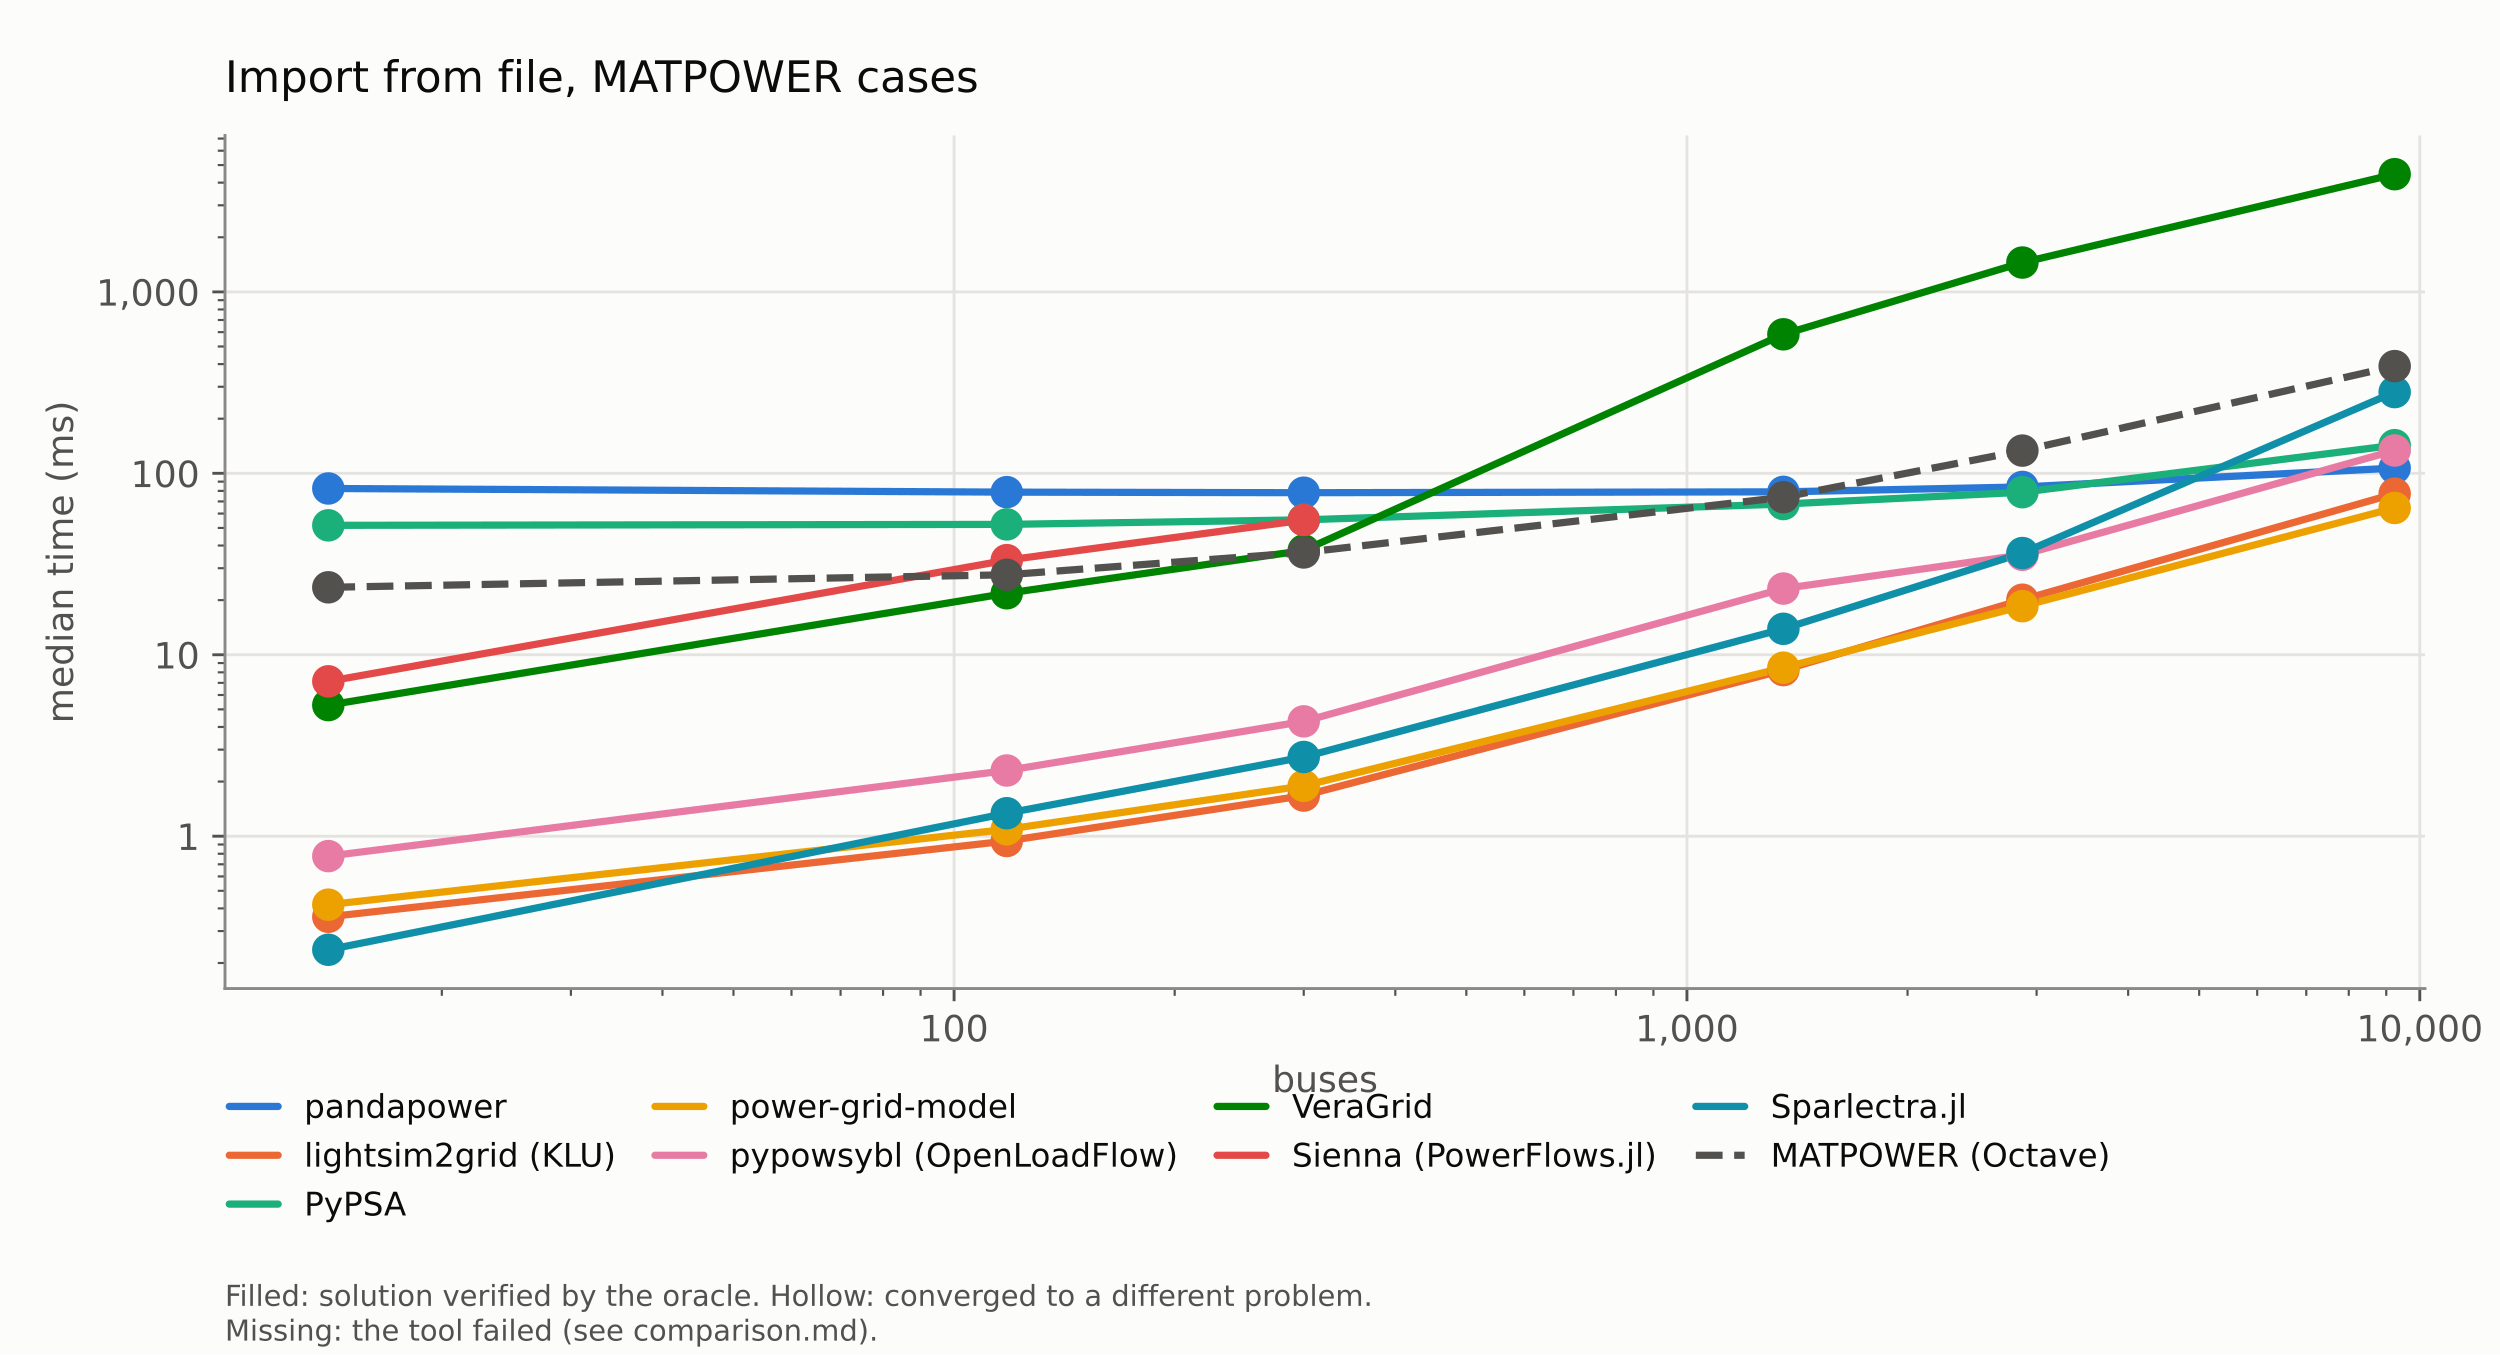
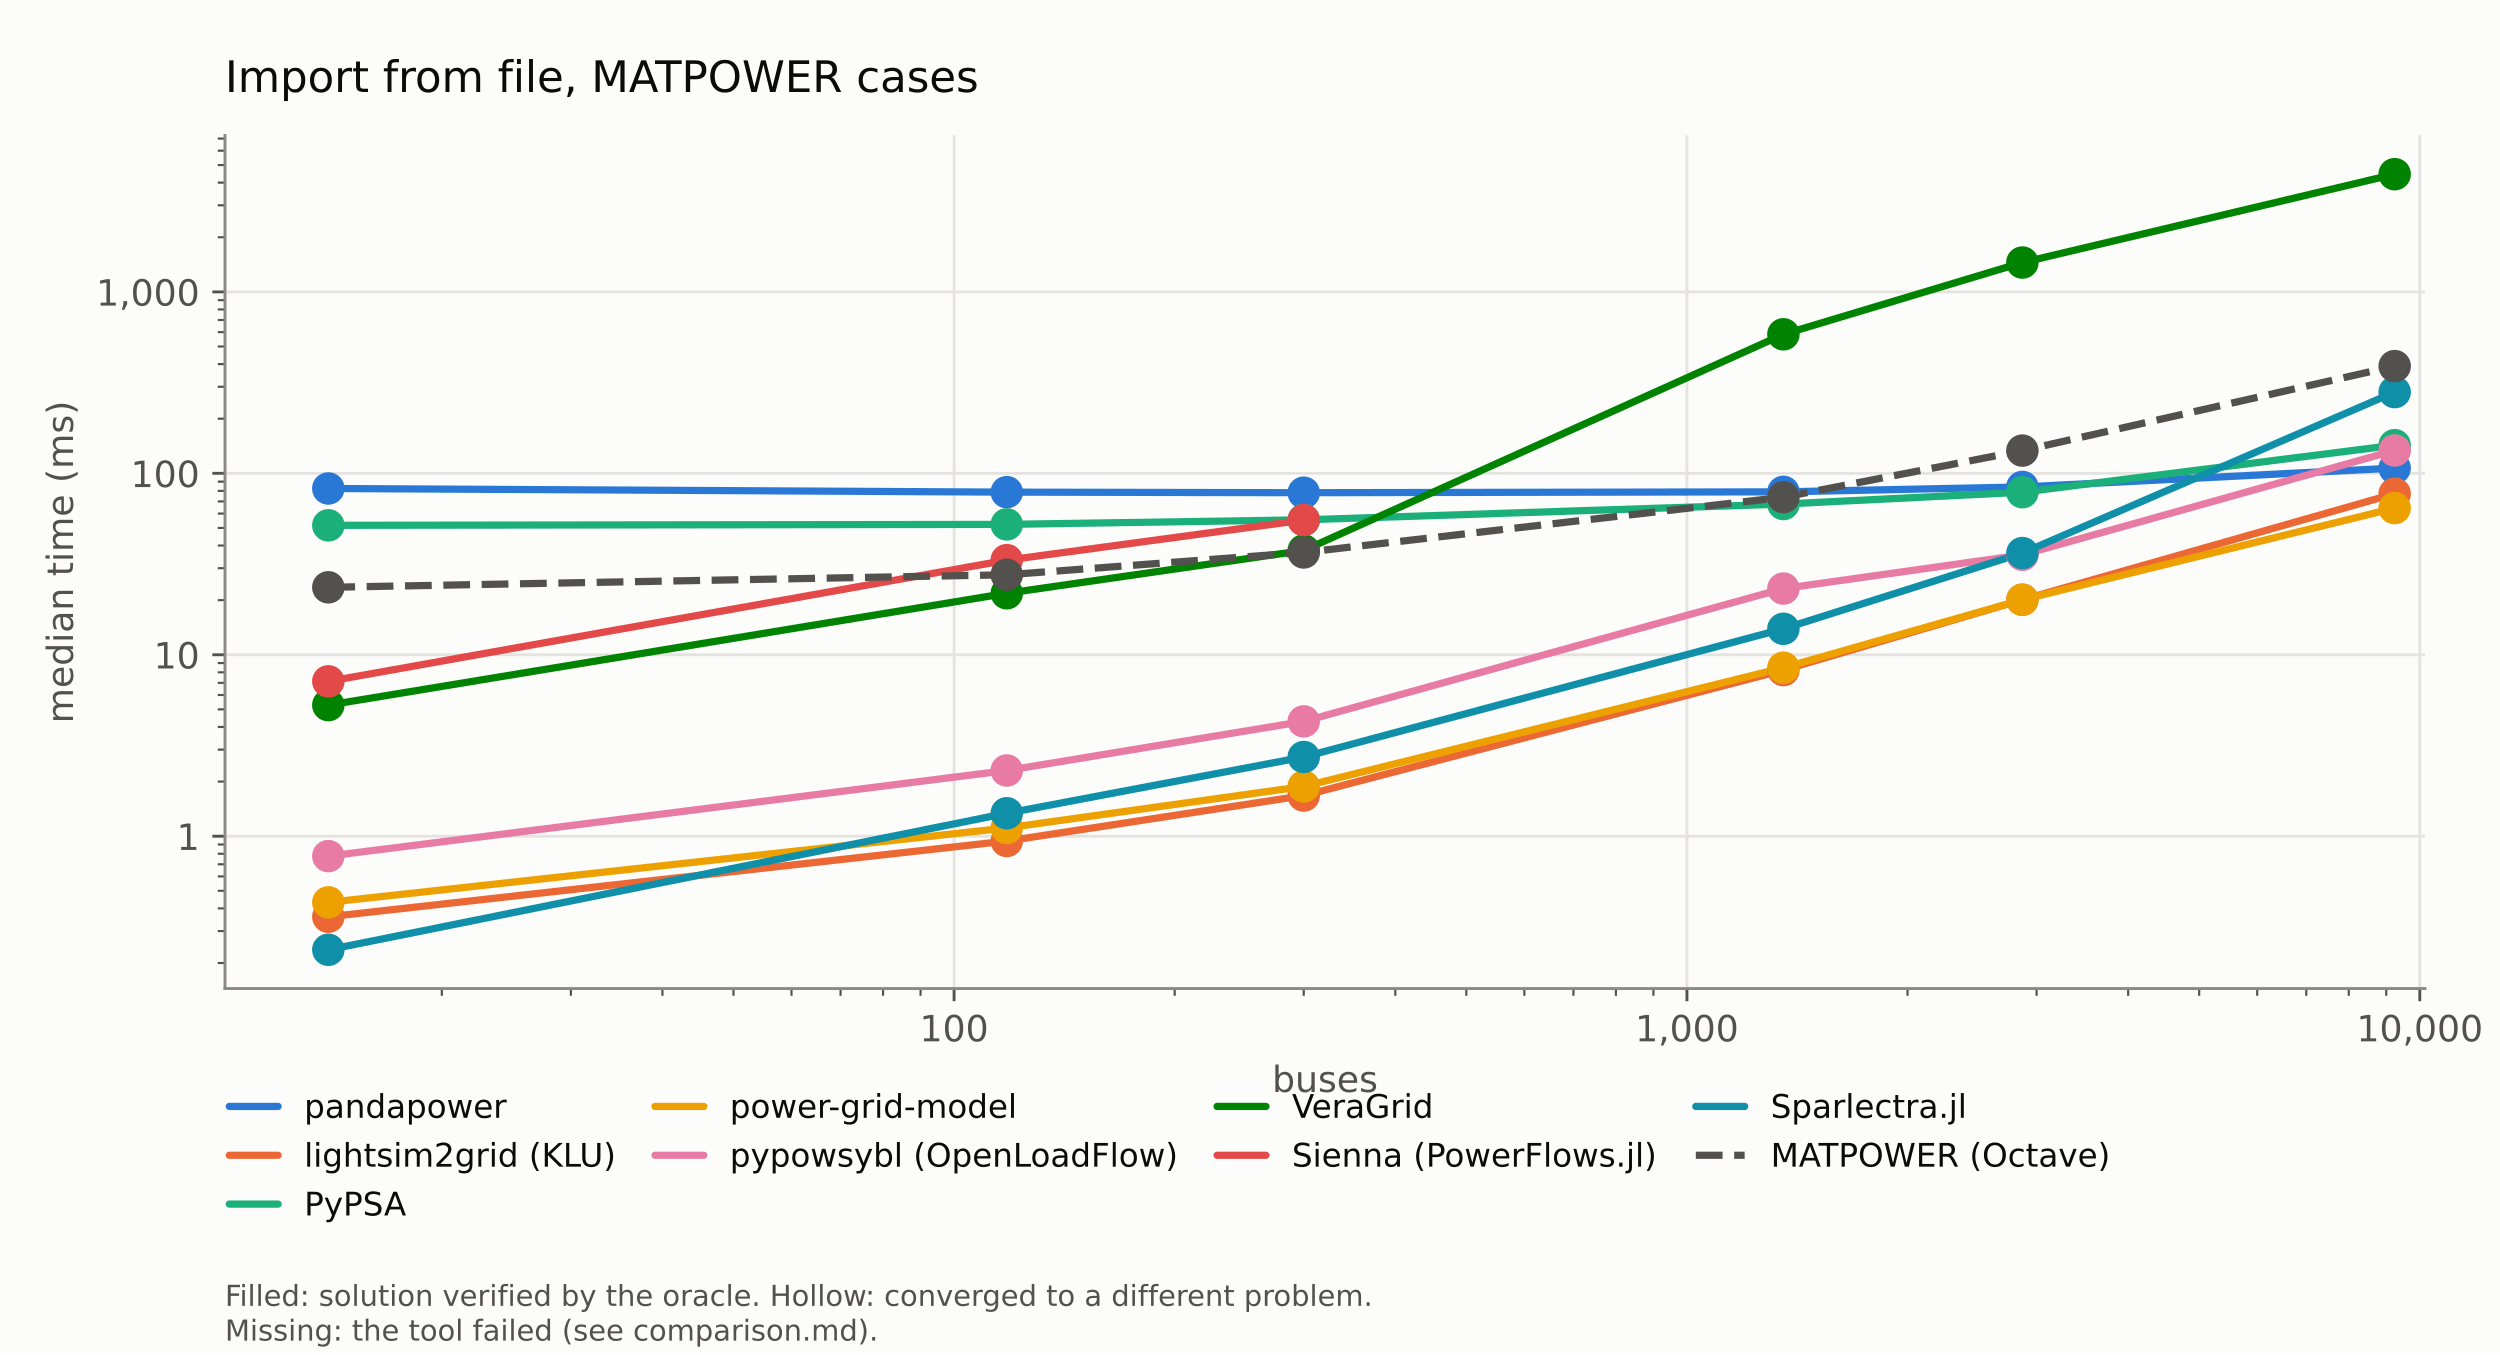
<svg xmlns="http://www.w3.org/2000/svg" xmlns:xlink="http://www.w3.org/1999/xlink" width="691.2pt" height="374.4pt" viewBox="0 0 691.2 374.4" version="1.1">
  <defs>
    <style type="text/css">*{stroke-linejoin: round; stroke-linecap: butt}</style>
  </defs>
  <g id="figure_1">
    <g id="patch_1">
      <path d="M 0 374.4  L 691.2 374.4  L 691.2 0  L 0 0  z " style="fill: #fcfcfb" />
    </g>
    <g id="axes_1">
      <g id="patch_2">
        <path d="M 62.208 273.312  L 670.464 273.312  L 670.464 37.44  L 62.208 37.44  z " style="fill: #fcfcfb" />
      </g>
      <g id="matplotlib.axis_1">
        <g id="xtick_1">
          <g id="line2d_1">
            <path d="M 263.784 273.312  L 263.784 37.44  " clip-path="url(#pc0a371b898)" style="fill: none; stroke: #e4e3df; stroke-width: 0.8; stroke-linecap: square" />
          </g>
          <g id="line2d_2">
            <defs>
              <path id="m20d59cd3c9" d="M 0 0  L 0 3.5  " style="stroke: #52514e; stroke-width: 0.8" />
            </defs>
            <g>
              <use xlink:href="#m20d59cd3c9" x="263.784" y="273.312" style="fill: #52514e; stroke: #52514e; stroke-width: 0.8" />
            </g>
          </g>
          <g id="text_1">
            <text style="font-size: 10px; font-family: 'DejaVu Sans', 'Bitstream Vera Sans', 'Computer Modern Sans Serif', 'Lucida Grande', 'Verdana', 'Geneva', 'Lucid', 'Arial', 'Helvetica', 'Avant Garde', sans-serif; text-anchor: middle; fill: #52514e" x="263.784" y="287.91" transform="rotate(-0 263.7842 287.9097)">100</text>
          </g>
        </g>
        <g id="xtick_2">
          <g id="line2d_3">
            <path d="M 466.404 273.312  L 466.404 37.44  " clip-path="url(#pc0a371b898)" style="fill: none; stroke: #e4e3df; stroke-width: 0.8; stroke-linecap: square" />
          </g>
          <g id="line2d_4">
            <g>
              <use xlink:href="#m20d59cd3c9" x="466.404" y="273.312" style="fill: #52514e; stroke: #52514e; stroke-width: 0.8" />
            </g>
          </g>
          <g id="text_2">
            <text style="font-size: 10px; font-family: 'DejaVu Sans', 'Bitstream Vera Sans', 'Computer Modern Sans Serif', 'Lucida Grande', 'Verdana', 'Geneva', 'Lucid', 'Arial', 'Helvetica', 'Avant Garde', sans-serif; text-anchor: middle; fill: #52514e" x="466.404" y="287.91" transform="rotate(-0 466.4036 287.9097)">1,000</text>
          </g>
        </g>
        <g id="xtick_3">
          <g id="line2d_5">
            <path d="M 669.023 273.312  L 669.023 37.44  " clip-path="url(#pc0a371b898)" style="fill: none; stroke: #e4e3df; stroke-width: 0.8; stroke-linecap: square" />
          </g>
          <g id="line2d_6">
            <g>
              <use xlink:href="#m20d59cd3c9" x="669.023" y="273.312" style="fill: #52514e; stroke: #52514e; stroke-width: 0.8" />
            </g>
          </g>
          <g id="text_3">
            <text style="font-size: 10px; font-family: 'DejaVu Sans', 'Bitstream Vera Sans', 'Computer Modern Sans Serif', 'Lucida Grande', 'Verdana', 'Geneva', 'Lucid', 'Arial', 'Helvetica', 'Avant Garde', sans-serif; text-anchor: middle; fill: #52514e" x="669.023" y="287.91" transform="rotate(-0 669.023 287.9097)">10,000</text>
          </g>
        </g>
        <g id="xtick_4">
          <g id="line2d_7">
            <defs>
              <path id="m6f22a44a9e" d="M 0 0  L 0 2  " style="stroke: #52514e; stroke-width: 0.6" />
            </defs>
            <g>
              <use xlink:href="#m6f22a44a9e" x="122.159" y="273.312" style="fill: #52514e; stroke: #52514e; stroke-width: 0.6" />
            </g>
          </g>
        </g>
        <g id="xtick_5">
          <g id="line2d_8">
            <g>
              <use xlink:href="#m6f22a44a9e" x="157.839" y="273.312" style="fill: #52514e; stroke: #52514e; stroke-width: 0.6" />
            </g>
          </g>
        </g>
        <g id="xtick_6">
          <g id="line2d_9">
            <g>
              <use xlink:href="#m6f22a44a9e" x="183.154" y="273.312" style="fill: #52514e; stroke: #52514e; stroke-width: 0.6" />
            </g>
          </g>
        </g>
        <g id="xtick_7">
          <g id="line2d_10">
            <g>
              <use xlink:href="#m6f22a44a9e" x="202.79" y="273.312" style="fill: #52514e; stroke: #52514e; stroke-width: 0.6" />
            </g>
          </g>
        </g>
        <g id="xtick_8">
          <g id="line2d_11">
            <g>
              <use xlink:href="#m6f22a44a9e" x="218.833" y="273.312" style="fill: #52514e; stroke: #52514e; stroke-width: 0.6" />
            </g>
          </g>
        </g>
        <g id="xtick_9">
          <g id="line2d_12">
            <g>
              <use xlink:href="#m6f22a44a9e" x="232.398" y="273.312" style="fill: #52514e; stroke: #52514e; stroke-width: 0.6" />
            </g>
          </g>
        </g>
        <g id="xtick_10">
          <g id="line2d_13">
            <g>
              <use xlink:href="#m6f22a44a9e" x="244.148" y="273.312" style="fill: #52514e; stroke: #52514e; stroke-width: 0.6" />
            </g>
          </g>
        </g>
        <g id="xtick_11">
          <g id="line2d_14">
            <g>
              <use xlink:href="#m6f22a44a9e" x="254.513" y="273.312" style="fill: #52514e; stroke: #52514e; stroke-width: 0.6" />
            </g>
          </g>
        </g>
        <g id="xtick_12">
          <g id="line2d_15">
            <g>
              <use xlink:href="#m6f22a44a9e" x="324.779" y="273.312" style="fill: #52514e; stroke: #52514e; stroke-width: 0.6" />
            </g>
          </g>
        </g>
        <g id="xtick_13">
          <g id="line2d_16">
            <g>
              <use xlink:href="#m6f22a44a9e" x="360.458" y="273.312" style="fill: #52514e; stroke: #52514e; stroke-width: 0.6" />
            </g>
          </g>
        </g>
        <g id="xtick_14">
          <g id="line2d_17">
            <g>
              <use xlink:href="#m6f22a44a9e" x="385.773" y="273.312" style="fill: #52514e; stroke: #52514e; stroke-width: 0.6" />
            </g>
          </g>
        </g>
        <g id="xtick_15">
          <g id="line2d_18">
            <g>
              <use xlink:href="#m6f22a44a9e" x="405.409" y="273.312" style="fill: #52514e; stroke: #52514e; stroke-width: 0.6" />
            </g>
          </g>
        </g>
        <g id="xtick_16">
          <g id="line2d_19">
            <g>
              <use xlink:href="#m6f22a44a9e" x="421.453" y="273.312" style="fill: #52514e; stroke: #52514e; stroke-width: 0.6" />
            </g>
          </g>
        </g>
        <g id="xtick_17">
          <g id="line2d_20">
            <g>
              <use xlink:href="#m6f22a44a9e" x="435.017" y="273.312" style="fill: #52514e; stroke: #52514e; stroke-width: 0.6" />
            </g>
          </g>
        </g>
        <g id="xtick_18">
          <g id="line2d_21">
            <g>
              <use xlink:href="#m6f22a44a9e" x="446.768" y="273.312" style="fill: #52514e; stroke: #52514e; stroke-width: 0.6" />
            </g>
          </g>
        </g>
        <g id="xtick_19">
          <g id="line2d_22">
            <g>
              <use xlink:href="#m6f22a44a9e" x="457.132" y="273.312" style="fill: #52514e; stroke: #52514e; stroke-width: 0.6" />
            </g>
          </g>
        </g>
        <g id="xtick_20">
          <g id="line2d_23">
            <g>
              <use xlink:href="#m6f22a44a9e" x="527.398" y="273.312" style="fill: #52514e; stroke: #52514e; stroke-width: 0.6" />
            </g>
          </g>
        </g>
        <g id="xtick_21">
          <g id="line2d_24">
            <g>
              <use xlink:href="#m6f22a44a9e" x="563.078" y="273.312" style="fill: #52514e; stroke: #52514e; stroke-width: 0.6" />
            </g>
          </g>
        </g>
        <g id="xtick_22">
          <g id="line2d_25">
            <g>
              <use xlink:href="#m6f22a44a9e" x="588.393" y="273.312" style="fill: #52514e; stroke: #52514e; stroke-width: 0.6" />
            </g>
          </g>
        </g>
        <g id="xtick_23">
          <g id="line2d_26">
            <g>
              <use xlink:href="#m6f22a44a9e" x="608.029" y="273.312" style="fill: #52514e; stroke: #52514e; stroke-width: 0.6" />
            </g>
          </g>
        </g>
        <g id="xtick_24">
          <g id="line2d_27">
            <g>
              <use xlink:href="#m6f22a44a9e" x="624.072" y="273.312" style="fill: #52514e; stroke: #52514e; stroke-width: 0.6" />
            </g>
          </g>
        </g>
        <g id="xtick_25">
          <g id="line2d_28">
            <g>
              <use xlink:href="#m6f22a44a9e" x="637.637" y="273.312" style="fill: #52514e; stroke: #52514e; stroke-width: 0.6" />
            </g>
          </g>
        </g>
        <g id="xtick_26">
          <g id="line2d_29">
            <g>
              <use xlink:href="#m6f22a44a9e" x="649.387" y="273.312" style="fill: #52514e; stroke: #52514e; stroke-width: 0.6" />
            </g>
          </g>
        </g>
        <g id="xtick_27">
          <g id="line2d_30">
            <g>
              <use xlink:href="#m6f22a44a9e" x="659.752" y="273.312" style="fill: #52514e; stroke: #52514e; stroke-width: 0.6" />
            </g>
          </g>
        </g>
        <g id="text_4">
          <text style="font-size: 10px; font-family: 'DejaVu Sans', 'Bitstream Vera Sans', 'Computer Modern Sans Serif', 'Lucida Grande', 'Verdana', 'Geneva', 'Lucid', 'Arial', 'Helvetica', 'Avant Garde', sans-serif; text-anchor: middle; fill: #52514e" x="366.336" y="301.91" transform="rotate(-0 366.336 301.9104)">buses</text>
        </g>
      </g>
      <g id="matplotlib.axis_2">
        <g id="ytick_1">
          <g id="line2d_31">
            <path d="M 62.208 231.191  L 670.464 231.191  " clip-path="url(#pc0a371b898)" style="fill: none; stroke: #e4e3df; stroke-width: 0.8; stroke-linecap: square" />
          </g>
          <g id="line2d_32">
            <defs>
              <path id="mfc723c383e" d="M 0 0  L -3.5 0  " style="stroke: #52514e; stroke-width: 0.8" />
            </defs>
            <g>
              <use xlink:href="#mfc723c383e" x="62.208" y="231.191" style="fill: #52514e; stroke: #52514e; stroke-width: 0.8" />
            </g>
          </g>
          <g id="text_5">
            <text style="font-size: 10px; font-family: 'DejaVu Sans', 'Bitstream Vera Sans', 'Computer Modern Sans Serif', 'Lucida Grande', 'Verdana', 'Geneva', 'Lucid', 'Arial', 'Helvetica', 'Avant Garde', sans-serif; text-anchor: end; fill: #52514e" x="55.208" y="234.989" transform="rotate(-0 55.208 234.9894)">1</text>
          </g>
        </g>
        <g id="ytick_2">
          <g id="line2d_33">
            <path d="M 62.208 181.027  L 670.464 181.027  " clip-path="url(#pc0a371b898)" style="fill: none; stroke: #e4e3df; stroke-width: 0.8; stroke-linecap: square" />
          </g>
          <g id="line2d_34">
            <g>
              <use xlink:href="#mfc723c383e" x="62.208" y="181.027" style="fill: #52514e; stroke: #52514e; stroke-width: 0.8" />
            </g>
          </g>
          <g id="text_6">
            <text style="font-size: 10px; font-family: 'DejaVu Sans', 'Bitstream Vera Sans', 'Computer Modern Sans Serif', 'Lucida Grande', 'Verdana', 'Geneva', 'Lucid', 'Arial', 'Helvetica', 'Avant Garde', sans-serif; text-anchor: end; fill: #52514e" x="55.208" y="184.826" transform="rotate(-0 55.208 184.8257)">10</text>
          </g>
        </g>
        <g id="ytick_3">
          <g id="line2d_35">
            <path d="M 62.208 130.863  L 670.464 130.863  " clip-path="url(#pc0a371b898)" style="fill: none; stroke: #e4e3df; stroke-width: 0.8; stroke-linecap: square" />
          </g>
          <g id="line2d_36">
            <g>
              <use xlink:href="#mfc723c383e" x="62.208" y="130.863" style="fill: #52514e; stroke: #52514e; stroke-width: 0.8" />
            </g>
          </g>
          <g id="text_7">
            <text style="font-size: 10px; font-family: 'DejaVu Sans', 'Bitstream Vera Sans', 'Computer Modern Sans Serif', 'Lucida Grande', 'Verdana', 'Geneva', 'Lucid', 'Arial', 'Helvetica', 'Avant Garde', sans-serif; text-anchor: end; fill: #52514e" x="55.208" y="134.662" transform="rotate(-0 55.208 134.6619)">100</text>
          </g>
        </g>
        <g id="ytick_4">
          <g id="line2d_37">
            <path d="M 62.208 80.699  L 670.464 80.699  " clip-path="url(#pc0a371b898)" style="fill: none; stroke: #e4e3df; stroke-width: 0.8; stroke-linecap: square" />
          </g>
          <g id="line2d_38">
            <g>
              <use xlink:href="#mfc723c383e" x="62.208" y="80.699" style="fill: #52514e; stroke: #52514e; stroke-width: 0.8" />
            </g>
          </g>
          <g id="text_8">
            <text style="font-size: 10px; font-family: 'DejaVu Sans', 'Bitstream Vera Sans', 'Computer Modern Sans Serif', 'Lucida Grande', 'Verdana', 'Geneva', 'Lucid', 'Arial', 'Helvetica', 'Avant Garde', sans-serif; text-anchor: end; fill: #52514e" x="55.208" y="84.498" transform="rotate(-0 55.208 84.4981)">1,000</text>
          </g>
        </g>
        <g id="ytick_5">
          <g id="line2d_39">
            <defs>
              <path id="m65e5005413" d="M 0 0  L -2 0  " style="stroke: #52514e; stroke-width: 0.6" />
            </defs>
            <g>
              <use xlink:href="#m65e5005413" x="62.208" y="266.254" style="fill: #52514e; stroke: #52514e; stroke-width: 0.6" />
            </g>
          </g>
        </g>
        <g id="ytick_6">
          <g id="line2d_40">
            <g>
              <use xlink:href="#m65e5005413" x="62.208" y="257.42" style="fill: #52514e; stroke: #52514e; stroke-width: 0.6" />
            </g>
          </g>
        </g>
        <g id="ytick_7">
          <g id="line2d_41">
            <g>
              <use xlink:href="#m65e5005413" x="62.208" y="251.153" style="fill: #52514e; stroke: #52514e; stroke-width: 0.6" />
            </g>
          </g>
        </g>
        <g id="ytick_8">
          <g id="line2d_42">
            <g>
              <use xlink:href="#m65e5005413" x="62.208" y="246.291" style="fill: #52514e; stroke: #52514e; stroke-width: 0.6" />
            </g>
          </g>
        </g>
        <g id="ytick_9">
          <g id="line2d_43">
            <g>
              <use xlink:href="#m65e5005413" x="62.208" y="242.319" style="fill: #52514e; stroke: #52514e; stroke-width: 0.6" />
            </g>
          </g>
        </g>
        <g id="ytick_10">
          <g id="line2d_44">
            <g>
              <use xlink:href="#m65e5005413" x="62.208" y="238.961" style="fill: #52514e; stroke: #52514e; stroke-width: 0.6" />
            </g>
          </g>
        </g>
        <g id="ytick_11">
          <g id="line2d_45">
            <g>
              <use xlink:href="#m65e5005413" x="62.208" y="236.052" style="fill: #52514e; stroke: #52514e; stroke-width: 0.6" />
            </g>
          </g>
        </g>
        <g id="ytick_12">
          <g id="line2d_46">
            <g>
              <use xlink:href="#m65e5005413" x="62.208" y="233.486" style="fill: #52514e; stroke: #52514e; stroke-width: 0.6" />
            </g>
          </g>
        </g>
        <g id="ytick_13">
          <g id="line2d_47">
            <g>
              <use xlink:href="#m65e5005413" x="62.208" y="216.09" style="fill: #52514e; stroke: #52514e; stroke-width: 0.6" />
            </g>
          </g>
        </g>
        <g id="ytick_14">
          <g id="line2d_48">
            <g>
              <use xlink:href="#m65e5005413" x="62.208" y="207.256" style="fill: #52514e; stroke: #52514e; stroke-width: 0.6" />
            </g>
          </g>
        </g>
        <g id="ytick_15">
          <g id="line2d_49">
            <g>
              <use xlink:href="#m65e5005413" x="62.208" y="200.989" style="fill: #52514e; stroke: #52514e; stroke-width: 0.6" />
            </g>
          </g>
        </g>
        <g id="ytick_16">
          <g id="line2d_50">
            <g>
              <use xlink:href="#m65e5005413" x="62.208" y="196.128" style="fill: #52514e; stroke: #52514e; stroke-width: 0.6" />
            </g>
          </g>
        </g>
        <g id="ytick_17">
          <g id="line2d_51">
            <g>
              <use xlink:href="#m65e5005413" x="62.208" y="192.156" style="fill: #52514e; stroke: #52514e; stroke-width: 0.6" />
            </g>
          </g>
        </g>
        <g id="ytick_18">
          <g id="line2d_52">
            <g>
              <use xlink:href="#m65e5005413" x="62.208" y="188.797" style="fill: #52514e; stroke: #52514e; stroke-width: 0.6" />
            </g>
          </g>
        </g>
        <g id="ytick_19">
          <g id="line2d_53">
            <g>
              <use xlink:href="#m65e5005413" x="62.208" y="185.888" style="fill: #52514e; stroke: #52514e; stroke-width: 0.6" />
            </g>
          </g>
        </g>
        <g id="ytick_20">
          <g id="line2d_54">
            <g>
              <use xlink:href="#m65e5005413" x="62.208" y="183.322" style="fill: #52514e; stroke: #52514e; stroke-width: 0.6" />
            </g>
          </g>
        </g>
        <g id="ytick_21">
          <g id="line2d_55">
            <g>
              <use xlink:href="#m65e5005413" x="62.208" y="165.926" style="fill: #52514e; stroke: #52514e; stroke-width: 0.6" />
            </g>
          </g>
        </g>
        <g id="ytick_22">
          <g id="line2d_56">
            <g>
              <use xlink:href="#m65e5005413" x="62.208" y="157.093" style="fill: #52514e; stroke: #52514e; stroke-width: 0.6" />
            </g>
          </g>
        </g>
        <g id="ytick_23">
          <g id="line2d_57">
            <g>
              <use xlink:href="#m65e5005413" x="62.208" y="150.825" style="fill: #52514e; stroke: #52514e; stroke-width: 0.6" />
            </g>
          </g>
        </g>
        <g id="ytick_24">
          <g id="line2d_58">
            <g>
              <use xlink:href="#m65e5005413" x="62.208" y="145.964" style="fill: #52514e; stroke: #52514e; stroke-width: 0.6" />
            </g>
          </g>
        </g>
        <g id="ytick_25">
          <g id="line2d_59">
            <g>
              <use xlink:href="#m65e5005413" x="62.208" y="141.992" style="fill: #52514e; stroke: #52514e; stroke-width: 0.6" />
            </g>
          </g>
        </g>
        <g id="ytick_26">
          <g id="line2d_60">
            <g>
              <use xlink:href="#m65e5005413" x="62.208" y="138.634" style="fill: #52514e; stroke: #52514e; stroke-width: 0.6" />
            </g>
          </g>
        </g>
        <g id="ytick_27">
          <g id="line2d_61">
            <g>
              <use xlink:href="#m65e5005413" x="62.208" y="135.724" style="fill: #52514e; stroke: #52514e; stroke-width: 0.6" />
            </g>
          </g>
        </g>
        <g id="ytick_28">
          <g id="line2d_62">
            <g>
              <use xlink:href="#m65e5005413" x="62.208" y="133.158" style="fill: #52514e; stroke: #52514e; stroke-width: 0.6" />
            </g>
          </g>
        </g>
        <g id="ytick_29">
          <g id="line2d_63">
            <g>
              <use xlink:href="#m65e5005413" x="62.208" y="115.762" style="fill: #52514e; stroke: #52514e; stroke-width: 0.6" />
            </g>
          </g>
        </g>
        <g id="ytick_30">
          <g id="line2d_64">
            <g>
              <use xlink:href="#m65e5005413" x="62.208" y="106.929" style="fill: #52514e; stroke: #52514e; stroke-width: 0.6" />
            </g>
          </g>
        </g>
        <g id="ytick_31">
          <g id="line2d_65">
            <g>
              <use xlink:href="#m65e5005413" x="62.208" y="100.661" style="fill: #52514e; stroke: #52514e; stroke-width: 0.6" />
            </g>
          </g>
        </g>
        <g id="ytick_32">
          <g id="line2d_66">
            <g>
              <use xlink:href="#m65e5005413" x="62.208" y="95.8" style="fill: #52514e; stroke: #52514e; stroke-width: 0.6" />
            </g>
          </g>
        </g>
        <g id="ytick_33">
          <g id="line2d_67">
            <g>
              <use xlink:href="#m65e5005413" x="62.208" y="91.828" style="fill: #52514e; stroke: #52514e; stroke-width: 0.6" />
            </g>
          </g>
        </g>
        <g id="ytick_34">
          <g id="line2d_68">
            <g>
              <use xlink:href="#m65e5005413" x="62.208" y="88.47" style="fill: #52514e; stroke: #52514e; stroke-width: 0.6" />
            </g>
          </g>
        </g>
        <g id="ytick_35">
          <g id="line2d_69">
            <g>
              <use xlink:href="#m65e5005413" x="62.208" y="85.561" style="fill: #52514e; stroke: #52514e; stroke-width: 0.6" />
            </g>
          </g>
        </g>
        <g id="ytick_36">
          <g id="line2d_70">
            <g>
              <use xlink:href="#m65e5005413" x="62.208" y="82.995" style="fill: #52514e; stroke: #52514e; stroke-width: 0.6" />
            </g>
          </g>
        </g>
        <g id="ytick_37">
          <g id="line2d_71">
            <g>
              <use xlink:href="#m65e5005413" x="62.208" y="65.598" style="fill: #52514e; stroke: #52514e; stroke-width: 0.6" />
            </g>
          </g>
        </g>
        <g id="ytick_38">
          <g id="line2d_72">
            <g>
              <use xlink:href="#m65e5005413" x="62.208" y="56.765" style="fill: #52514e; stroke: #52514e; stroke-width: 0.6" />
            </g>
          </g>
        </g>
        <g id="ytick_39">
          <g id="line2d_73">
            <g>
              <use xlink:href="#m65e5005413" x="62.208" y="50.498" style="fill: #52514e; stroke: #52514e; stroke-width: 0.6" />
            </g>
          </g>
        </g>
        <g id="ytick_40">
          <g id="line2d_74">
            <g>
              <use xlink:href="#m65e5005413" x="62.208" y="45.636" style="fill: #52514e; stroke: #52514e; stroke-width: 0.6" />
            </g>
          </g>
        </g>
        <g id="ytick_41">
          <g id="line2d_75">
            <g>
              <use xlink:href="#m65e5005413" x="62.208" y="41.664" style="fill: #52514e; stroke: #52514e; stroke-width: 0.6" />
            </g>
          </g>
        </g>
        <g id="ytick_42">
          <g id="line2d_76">
            <g>
              <use xlink:href="#m65e5005413" x="62.208" y="38.306" style="fill: #52514e; stroke: #52514e; stroke-width: 0.6" />
            </g>
          </g>
        </g>
        <g id="text_9">
          <text style="font-size: 10px; font-family: 'DejaVu Sans', 'Bitstream Vera Sans', 'Computer Modern Sans Serif', 'Lucida Grande', 'Verdana', 'Geneva', 'Lucid', 'Arial', 'Helvetica', 'Avant Garde', sans-serif; text-anchor: middle; fill: #52514e" x="20.178" y="155.376" transform="rotate(-90 20.17753 155.376)">median time (ms)</text>
        </g>
      </g>
      <g id="line2d_77">
        <path d="M 90.773 135.055  L 278.349 136.066  L 360.458 136.224  L 493.072 135.985  L 559.149 134.629  L 662.077 129.415  " clip-path="url(#pc0a371b898)" style="fill: none; stroke: #2a78d6; stroke-width: 2; stroke-linecap: round" />
      </g>
      <g id="line2d_78">
        <path d="M 90.773 253.472  L 278.349 232.519  L 360.458 219.961  L 493.072 185.269  L 559.149 165.814  L 662.077 136.497  " clip-path="url(#pc0a371b898)" style="fill: none; stroke: #eb6834; stroke-width: 2; stroke-linecap: round" />
      </g>
      <g id="line2d_79">
        <path d="M 90.773 145.244  L 278.349 144.981  L 360.458 143.723  L 493.072 139.357  L 559.149 136.082  L 662.077 123.083  " clip-path="url(#pc0a371b898)" style="fill: none; stroke: #1baf7a; stroke-width: 2; stroke-linecap: round" />
      </g>
      <g id="line2d_80">
-         <path d="M 90.773 250.124  L 278.349 229.282  L 360.458 217.26  L 493.072 184.6  L 559.149 167.594  L 662.077 140.436  " clip-path="url(#pc0a371b898)" style="fill: none; stroke: #eda100; stroke-width: 2; stroke-linecap: round" />
+         <path d="M 90.773 249.48  L 278.349 228.896  L 360.458 217.42  L 493.072 184.611  L 559.149 165.816  L 662.077 140.478  " clip-path="url(#pc0a371b898)" style="fill: none; stroke: #eda100; stroke-width: 2; stroke-linecap: round" />
      </g>
      <g id="line2d_81">
        <path d="M 90.773 236.697  L 278.349 213.025  L 360.458 199.439  L 493.072 162.725  L 559.149 153.399  L 662.077 124.547  " clip-path="url(#pc0a371b898)" style="fill: none; stroke: #e87ba4; stroke-width: 2; stroke-linecap: round" />
      </g>
      <g id="line2d_82">
        <path d="M 90.773 194.944  L 278.349 164.025  L 360.458 152.181  L 493.072 92.429  L 559.149 72.588  L 662.077 48.161  " clip-path="url(#pc0a371b898)" style="fill: none; stroke: #008300; stroke-width: 2; stroke-linecap: round" />
      </g>
      <g id="line2d_83">
        <path d="M 90.773 188.376  L 278.349 154.866  L 360.458 143.783  " clip-path="url(#pc0a371b898)" style="fill: none; stroke: #e34948; stroke-width: 2; stroke-linecap: round" />
      </g>
      <g id="line2d_84">
        <path d="M 90.773 262.591  L 278.349 224.843  L 360.458 209.292  L 493.072 173.848  L 559.149 152.908  L 662.077 108.402  " clip-path="url(#pc0a371b898)" style="fill: none; stroke: #0f8fa8; stroke-width: 2; stroke-linecap: round" />
      </g>
      <g id="line2d_85">
        <path d="M 90.773 162.38  L 278.349 158.919  L 360.458 152.74  L 493.072 137.469  L 559.149 124.583  L 662.077 101.223  " clip-path="url(#pc0a371b898)" style="fill: none; stroke-dasharray: 7.4,3.2; stroke-dashoffset: 0; stroke: #52514e; stroke-width: 2" />
      </g>
      <g id="patch_3">
        <path d="M 62.208 273.312  L 62.208 37.44  " style="fill: none; stroke: #8a8984; stroke-width: 0.8; stroke-linejoin: miter; stroke-linecap: square" />
      </g>
      <g id="patch_4">
        <path d="M 62.208 273.312  L 670.464 273.312  " style="fill: none; stroke: #8a8984; stroke-width: 0.8; stroke-linejoin: miter; stroke-linecap: square" />
      </g>
      <g id="line2d_86">
        <defs>
          <path id="mda2b04d49a" d="M 0 3.5  C 0.928 3.5 1.819 3.131 2.475 2.475  C 3.131 1.819 3.5 0.928 3.5 0  C 3.5 -0.928 3.131 -1.819 2.475 -2.475  C 1.819 -3.131 0.928 -3.5 0 -3.5  C -0.928 -3.5 -1.819 -3.131 -2.475 -2.475  C -3.131 -1.819 -3.5 -0.928 -3.5 0  C -3.5 0.928 -3.131 1.819 -2.475 2.475  C -1.819 3.131 -0.928 3.5 0 3.5  z " style="stroke: #2a78d6; stroke-width: 2" />
        </defs>
        <g clip-path="url(#pc0a371b898)">
          <use xlink:href="#mda2b04d49a" x="90.773" y="135.055" style="fill: #2a78d6; stroke: #2a78d6; stroke-width: 2" />
        </g>
      </g>
      <g id="line2d_87">
        <g clip-path="url(#pc0a371b898)">
          <use xlink:href="#mda2b04d49a" x="278.349" y="136.066" style="fill: #2a78d6; stroke: #2a78d6; stroke-width: 2" />
        </g>
      </g>
      <g id="line2d_88">
        <g clip-path="url(#pc0a371b898)">
          <use xlink:href="#mda2b04d49a" x="360.458" y="136.224" style="fill: #2a78d6; stroke: #2a78d6; stroke-width: 2" />
        </g>
      </g>
      <g id="line2d_89">
        <g clip-path="url(#pc0a371b898)">
          <use xlink:href="#mda2b04d49a" x="493.072" y="135.985" style="fill: #2a78d6; stroke: #2a78d6; stroke-width: 2" />
        </g>
      </g>
      <g id="line2d_90">
        <g clip-path="url(#pc0a371b898)">
          <use xlink:href="#mda2b04d49a" x="559.149" y="134.629" style="fill: #2a78d6; stroke: #2a78d6; stroke-width: 2" />
        </g>
      </g>
      <g id="line2d_91">
        <g clip-path="url(#pc0a371b898)">
          <use xlink:href="#mda2b04d49a" x="662.077" y="129.415" style="fill: #2a78d6; stroke: #2a78d6; stroke-width: 2" />
        </g>
      </g>
      <g id="line2d_92">
        <defs>
          <path id="ma2a4504691" d="M 0 3.5  C 0.928 3.5 1.819 3.131 2.475 2.475  C 3.131 1.819 3.5 0.928 3.5 0  C 3.5 -0.928 3.131 -1.819 2.475 -2.475  C 1.819 -3.131 0.928 -3.5 0 -3.5  C -0.928 -3.5 -1.819 -3.131 -2.475 -2.475  C -3.131 -1.819 -3.5 -0.928 -3.5 0  C -3.5 0.928 -3.131 1.819 -2.475 2.475  C -1.819 3.131 -0.928 3.5 0 3.5  z " style="stroke: #eb6834; stroke-width: 2" />
        </defs>
        <g clip-path="url(#pc0a371b898)">
          <use xlink:href="#ma2a4504691" x="90.773" y="253.472" style="fill: #eb6834; stroke: #eb6834; stroke-width: 2" />
        </g>
      </g>
      <g id="line2d_93">
        <g clip-path="url(#pc0a371b898)">
          <use xlink:href="#ma2a4504691" x="278.349" y="232.519" style="fill: #eb6834; stroke: #eb6834; stroke-width: 2" />
        </g>
      </g>
      <g id="line2d_94">
        <g clip-path="url(#pc0a371b898)">
          <use xlink:href="#ma2a4504691" x="360.458" y="219.961" style="fill: #eb6834; stroke: #eb6834; stroke-width: 2" />
        </g>
      </g>
      <g id="line2d_95">
        <g clip-path="url(#pc0a371b898)">
          <use xlink:href="#ma2a4504691" x="493.072" y="185.269" style="fill: #eb6834; stroke: #eb6834; stroke-width: 2" />
        </g>
      </g>
      <g id="line2d_96">
        <g clip-path="url(#pc0a371b898)">
          <use xlink:href="#ma2a4504691" x="559.149" y="165.814" style="fill: #eb6834; stroke: #eb6834; stroke-width: 2" />
        </g>
      </g>
      <g id="line2d_97">
        <g clip-path="url(#pc0a371b898)">
          <use xlink:href="#ma2a4504691" x="662.077" y="136.497" style="fill: #eb6834; stroke: #eb6834; stroke-width: 2" />
        </g>
      </g>
      <g id="line2d_98">
        <defs>
          <path id="me11fbd6cf9" d="M 0 3.5  C 0.928 3.5 1.819 3.131 2.475 2.475  C 3.131 1.819 3.5 0.928 3.5 0  C 3.5 -0.928 3.131 -1.819 2.475 -2.475  C 1.819 -3.131 0.928 -3.5 0 -3.5  C -0.928 -3.5 -1.819 -3.131 -2.475 -2.475  C -3.131 -1.819 -3.5 -0.928 -3.5 0  C -3.5 0.928 -3.131 1.819 -2.475 2.475  C -1.819 3.131 -0.928 3.5 0 3.5  z " style="stroke: #1baf7a; stroke-width: 2" />
        </defs>
        <g clip-path="url(#pc0a371b898)">
          <use xlink:href="#me11fbd6cf9" x="90.773" y="145.244" style="fill: #1baf7a; stroke: #1baf7a; stroke-width: 2" />
        </g>
      </g>
      <g id="line2d_99">
        <g clip-path="url(#pc0a371b898)">
          <use xlink:href="#me11fbd6cf9" x="278.349" y="144.981" style="fill: #1baf7a; stroke: #1baf7a; stroke-width: 2" />
        </g>
      </g>
      <g id="line2d_100">
        <g clip-path="url(#pc0a371b898)">
          <use xlink:href="#me11fbd6cf9" x="360.458" y="143.723" style="fill: #1baf7a; stroke: #1baf7a; stroke-width: 2" />
        </g>
      </g>
      <g id="line2d_101">
        <g clip-path="url(#pc0a371b898)">
          <use xlink:href="#me11fbd6cf9" x="493.072" y="139.357" style="fill: #1baf7a; stroke: #1baf7a; stroke-width: 2" />
        </g>
      </g>
      <g id="line2d_102">
        <g clip-path="url(#pc0a371b898)">
          <use xlink:href="#me11fbd6cf9" x="559.149" y="136.082" style="fill: #1baf7a; stroke: #1baf7a; stroke-width: 2" />
        </g>
      </g>
      <g id="line2d_103">
        <g clip-path="url(#pc0a371b898)">
          <use xlink:href="#me11fbd6cf9" x="662.077" y="123.083" style="fill: #1baf7a; stroke: #1baf7a; stroke-width: 2" />
        </g>
      </g>
      <g id="line2d_104">
        <defs>
          <path id="m27cba2253d" d="M 0 3.5  C 0.928 3.5 1.819 3.131 2.475 2.475  C 3.131 1.819 3.5 0.928 3.5 0  C 3.5 -0.928 3.131 -1.819 2.475 -2.475  C 1.819 -3.131 0.928 -3.5 0 -3.5  C -0.928 -3.5 -1.819 -3.131 -2.475 -2.475  C -3.131 -1.819 -3.5 -0.928 -3.5 0  C -3.5 0.928 -3.131 1.819 -2.475 2.475  C -1.819 3.131 -0.928 3.5 0 3.5  z " style="stroke: #eda100; stroke-width: 2" />
        </defs>
        <g clip-path="url(#pc0a371b898)">
-           <use xlink:href="#m27cba2253d" x="90.773" y="250.124" style="fill: #eda100; stroke: #eda100; stroke-width: 2" />
+           <use xlink:href="#m27cba2253d" x="90.773" y="249.48" style="fill: #eda100; stroke: #eda100; stroke-width: 2" />
        </g>
      </g>
      <g id="line2d_105">
        <g clip-path="url(#pc0a371b898)">
-           <use xlink:href="#m27cba2253d" x="278.349" y="229.282" style="fill: #eda100; stroke: #eda100; stroke-width: 2" />
+           <use xlink:href="#m27cba2253d" x="278.349" y="228.896" style="fill: #eda100; stroke: #eda100; stroke-width: 2" />
        </g>
      </g>
      <g id="line2d_106">
        <g clip-path="url(#pc0a371b898)">
-           <use xlink:href="#m27cba2253d" x="360.458" y="217.26" style="fill: #eda100; stroke: #eda100; stroke-width: 2" />
+           <use xlink:href="#m27cba2253d" x="360.458" y="217.42" style="fill: #eda100; stroke: #eda100; stroke-width: 2" />
        </g>
      </g>
      <g id="line2d_107">
        <g clip-path="url(#pc0a371b898)">
-           <use xlink:href="#m27cba2253d" x="493.072" y="184.6" style="fill: #eda100; stroke: #eda100; stroke-width: 2" />
+           <use xlink:href="#m27cba2253d" x="493.072" y="184.611" style="fill: #eda100; stroke: #eda100; stroke-width: 2" />
        </g>
      </g>
      <g id="line2d_108">
        <g clip-path="url(#pc0a371b898)">
-           <use xlink:href="#m27cba2253d" x="559.149" y="167.594" style="fill: #eda100; stroke: #eda100; stroke-width: 2" />
+           <use xlink:href="#m27cba2253d" x="559.149" y="165.816" style="fill: #eda100; stroke: #eda100; stroke-width: 2" />
        </g>
      </g>
      <g id="line2d_109">
        <g clip-path="url(#pc0a371b898)">
-           <use xlink:href="#m27cba2253d" x="662.077" y="140.436" style="fill: #eda100; stroke: #eda100; stroke-width: 2" />
+           <use xlink:href="#m27cba2253d" x="662.077" y="140.478" style="fill: #eda100; stroke: #eda100; stroke-width: 2" />
        </g>
      </g>
      <g id="line2d_110">
        <defs>
          <path id="mb1a70c6c89" d="M 0 3.5  C 0.928 3.5 1.819 3.131 2.475 2.475  C 3.131 1.819 3.5 0.928 3.5 0  C 3.5 -0.928 3.131 -1.819 2.475 -2.475  C 1.819 -3.131 0.928 -3.5 0 -3.5  C -0.928 -3.5 -1.819 -3.131 -2.475 -2.475  C -3.131 -1.819 -3.5 -0.928 -3.5 0  C -3.5 0.928 -3.131 1.819 -2.475 2.475  C -1.819 3.131 -0.928 3.5 0 3.5  z " style="stroke: #e87ba4; stroke-width: 2" />
        </defs>
        <g clip-path="url(#pc0a371b898)">
          <use xlink:href="#mb1a70c6c89" x="90.773" y="236.697" style="fill: #e87ba4; stroke: #e87ba4; stroke-width: 2" />
        </g>
      </g>
      <g id="line2d_111">
        <g clip-path="url(#pc0a371b898)">
          <use xlink:href="#mb1a70c6c89" x="278.349" y="213.025" style="fill: #e87ba4; stroke: #e87ba4; stroke-width: 2" />
        </g>
      </g>
      <g id="line2d_112">
        <g clip-path="url(#pc0a371b898)">
          <use xlink:href="#mb1a70c6c89" x="360.458" y="199.439" style="fill: #e87ba4; stroke: #e87ba4; stroke-width: 2" />
        </g>
      </g>
      <g id="line2d_113">
        <g clip-path="url(#pc0a371b898)">
          <use xlink:href="#mb1a70c6c89" x="493.072" y="162.725" style="fill: #e87ba4; stroke: #e87ba4; stroke-width: 2" />
        </g>
      </g>
      <g id="line2d_114">
        <g clip-path="url(#pc0a371b898)">
          <use xlink:href="#mb1a70c6c89" x="559.149" y="153.399" style="fill: #e87ba4; stroke: #e87ba4; stroke-width: 2" />
        </g>
      </g>
      <g id="line2d_115">
        <g clip-path="url(#pc0a371b898)">
          <use xlink:href="#mb1a70c6c89" x="662.077" y="124.547" style="fill: #e87ba4; stroke: #e87ba4; stroke-width: 2" />
        </g>
      </g>
      <g id="line2d_116">
        <defs>
          <path id="m8a57e56164" d="M 0 3.5  C 0.928 3.5 1.819 3.131 2.475 2.475  C 3.131 1.819 3.5 0.928 3.5 0  C 3.5 -0.928 3.131 -1.819 2.475 -2.475  C 1.819 -3.131 0.928 -3.5 0 -3.5  C -0.928 -3.5 -1.819 -3.131 -2.475 -2.475  C -3.131 -1.819 -3.5 -0.928 -3.5 0  C -3.5 0.928 -3.131 1.819 -2.475 2.475  C -1.819 3.131 -0.928 3.5 0 3.5  z " style="stroke: #008300; stroke-width: 2" />
        </defs>
        <g clip-path="url(#pc0a371b898)">
          <use xlink:href="#m8a57e56164" x="90.773" y="194.944" style="fill: #008300; stroke: #008300; stroke-width: 2" />
        </g>
      </g>
      <g id="line2d_117">
        <g clip-path="url(#pc0a371b898)">
          <use xlink:href="#m8a57e56164" x="278.349" y="164.025" style="fill: #008300; stroke: #008300; stroke-width: 2" />
        </g>
      </g>
      <g id="line2d_118">
        <g clip-path="url(#pc0a371b898)">
          <use xlink:href="#m8a57e56164" x="360.458" y="152.181" style="fill: #008300; stroke: #008300; stroke-width: 2" />
        </g>
      </g>
      <g id="line2d_119">
        <g clip-path="url(#pc0a371b898)">
          <use xlink:href="#m8a57e56164" x="493.072" y="92.429" style="fill: #008300; stroke: #008300; stroke-width: 2" />
        </g>
      </g>
      <g id="line2d_120">
        <g clip-path="url(#pc0a371b898)">
          <use xlink:href="#m8a57e56164" x="559.149" y="72.588" style="fill: #008300; stroke: #008300; stroke-width: 2" />
        </g>
      </g>
      <g id="line2d_121">
        <g clip-path="url(#pc0a371b898)">
          <use xlink:href="#m8a57e56164" x="662.077" y="48.161" style="fill: #008300; stroke: #008300; stroke-width: 2" />
        </g>
      </g>
      <g id="line2d_122">
        <defs>
          <path id="meaa09000cd" d="M 0 3.5  C 0.928 3.5 1.819 3.131 2.475 2.475  C 3.131 1.819 3.5 0.928 3.5 0  C 3.5 -0.928 3.131 -1.819 2.475 -2.475  C 1.819 -3.131 0.928 -3.5 0 -3.5  C -0.928 -3.5 -1.819 -3.131 -2.475 -2.475  C -3.131 -1.819 -3.5 -0.928 -3.5 0  C -3.5 0.928 -3.131 1.819 -2.475 2.475  C -1.819 3.131 -0.928 3.5 0 3.5  z " style="stroke: #e34948; stroke-width: 2" />
        </defs>
        <g clip-path="url(#pc0a371b898)">
          <use xlink:href="#meaa09000cd" x="90.773" y="188.376" style="fill: #e34948; stroke: #e34948; stroke-width: 2" />
        </g>
      </g>
      <g id="line2d_123">
        <g clip-path="url(#pc0a371b898)">
          <use xlink:href="#meaa09000cd" x="278.349" y="154.866" style="fill: #e34948; stroke: #e34948; stroke-width: 2" />
        </g>
      </g>
      <g id="line2d_124">
        <g clip-path="url(#pc0a371b898)">
          <use xlink:href="#meaa09000cd" x="360.458" y="143.783" style="fill: #e34948; stroke: #e34948; stroke-width: 2" />
        </g>
      </g>
      <g id="line2d_125">
        <defs>
          <path id="m4363adf966" d="M 0 3.5  C 0.928 3.5 1.819 3.131 2.475 2.475  C 3.131 1.819 3.5 0.928 3.5 0  C 3.5 -0.928 3.131 -1.819 2.475 -2.475  C 1.819 -3.131 0.928 -3.5 0 -3.5  C -0.928 -3.5 -1.819 -3.131 -2.475 -2.475  C -3.131 -1.819 -3.5 -0.928 -3.5 0  C -3.5 0.928 -3.131 1.819 -2.475 2.475  C -1.819 3.131 -0.928 3.5 0 3.5  z " style="stroke: #0f8fa8; stroke-width: 2" />
        </defs>
        <g clip-path="url(#pc0a371b898)">
          <use xlink:href="#m4363adf966" x="90.773" y="262.591" style="fill: #0f8fa8; stroke: #0f8fa8; stroke-width: 2" />
        </g>
      </g>
      <g id="line2d_126">
        <g clip-path="url(#pc0a371b898)">
          <use xlink:href="#m4363adf966" x="278.349" y="224.843" style="fill: #0f8fa8; stroke: #0f8fa8; stroke-width: 2" />
        </g>
      </g>
      <g id="line2d_127">
        <g clip-path="url(#pc0a371b898)">
          <use xlink:href="#m4363adf966" x="360.458" y="209.292" style="fill: #0f8fa8; stroke: #0f8fa8; stroke-width: 2" />
        </g>
      </g>
      <g id="line2d_128">
        <g clip-path="url(#pc0a371b898)">
          <use xlink:href="#m4363adf966" x="493.072" y="173.848" style="fill: #0f8fa8; stroke: #0f8fa8; stroke-width: 2" />
        </g>
      </g>
      <g id="line2d_129">
        <g clip-path="url(#pc0a371b898)">
          <use xlink:href="#m4363adf966" x="559.149" y="152.908" style="fill: #0f8fa8; stroke: #0f8fa8; stroke-width: 2" />
        </g>
      </g>
      <g id="line2d_130">
        <g clip-path="url(#pc0a371b898)">
          <use xlink:href="#m4363adf966" x="662.077" y="108.402" style="fill: #0f8fa8; stroke: #0f8fa8; stroke-width: 2" />
        </g>
      </g>
      <g id="line2d_131">
        <defs>
          <path id="m62a905907b" d="M 0 3.5  C 0.928 3.5 1.819 3.131 2.475 2.475  C 3.131 1.819 3.5 0.928 3.5 0  C 3.5 -0.928 3.131 -1.819 2.475 -2.475  C 1.819 -3.131 0.928 -3.5 0 -3.5  C -0.928 -3.5 -1.819 -3.131 -2.475 -2.475  C -3.131 -1.819 -3.5 -0.928 -3.5 0  C -3.5 0.928 -3.131 1.819 -2.475 2.475  C -1.819 3.131 -0.928 3.5 0 3.5  z " style="stroke: #52514e; stroke-width: 2" />
        </defs>
        <g clip-path="url(#pc0a371b898)">
          <use xlink:href="#m62a905907b" x="90.773" y="162.38" style="fill: #52514e; stroke: #52514e; stroke-width: 2" />
        </g>
      </g>
      <g id="line2d_132">
        <g clip-path="url(#pc0a371b898)">
          <use xlink:href="#m62a905907b" x="278.349" y="158.919" style="fill: #52514e; stroke: #52514e; stroke-width: 2" />
        </g>
      </g>
      <g id="line2d_133">
        <g clip-path="url(#pc0a371b898)">
          <use xlink:href="#m62a905907b" x="360.458" y="152.74" style="fill: #52514e; stroke: #52514e; stroke-width: 2" />
        </g>
      </g>
      <g id="line2d_134">
        <g clip-path="url(#pc0a371b898)">
          <use xlink:href="#m62a905907b" x="493.072" y="137.469" style="fill: #52514e; stroke: #52514e; stroke-width: 2" />
        </g>
      </g>
      <g id="line2d_135">
        <g clip-path="url(#pc0a371b898)">
          <use xlink:href="#m62a905907b" x="559.149" y="124.583" style="fill: #52514e; stroke: #52514e; stroke-width: 2" />
        </g>
      </g>
      <g id="line2d_136">
        <g clip-path="url(#pc0a371b898)">
          <use xlink:href="#m62a905907b" x="662.077" y="101.223" style="fill: #52514e; stroke: #52514e; stroke-width: 2" />
        </g>
      </g>
      <g id="text_10">
        <text style="font-size: 12px; font-family: 'DejaVu Sans', 'Bitstream Vera Sans', 'Computer Modern Sans Serif', 'Lucida Grande', 'Verdana', 'Geneva', 'Lucid', 'Arial', 'Helvetica', 'Avant Garde', sans-serif; text-anchor: start; fill: #0b0b0b" x="62.208" y="25.44" transform="rotate(-0 62.208 25.44)">Import from file, MATPOWER cases</text>
      </g>
    </g>
    <g id="text_11">
      <text style="font-size: 8px; font-family: 'DejaVu Sans', 'Bitstream Vera Sans', 'Computer Modern Sans Serif', 'Lucida Grande', 'Verdana', 'Geneva', 'Lucid', 'Arial', 'Helvetica', 'Avant Garde', sans-serif; fill: #52514e" transform="translate(62.208 361.0538)">Filled: solution verified by the oracle. Hollow: converged to a different problem.</text>
      <text style="font-size: 8px; font-family: 'DejaVu Sans', 'Bitstream Vera Sans', 'Computer Modern Sans Serif', 'Lucida Grande', 'Verdana', 'Geneva', 'Lucid', 'Arial', 'Helvetica', 'Avant Garde', sans-serif; fill: #52514e" transform="translate(62.208 370.656)">Missing: the tool failed (see comparison.md).</text>
    </g>
    <g id="legend_1">
      <g id="line2d_137">
        <path d="M 63.396 305.906  L 70.146 305.906  L 76.896 305.906  " style="fill: none; stroke: #2a78d6; stroke-width: 2; stroke-linecap: round" />
      </g>
      <g id="text_12">
        <text style="font-size: 9px; font-family: 'DejaVu Sans', 'Bitstream Vera Sans', 'Computer Modern Sans Serif', 'Lucida Grande', 'Verdana', 'Geneva', 'Lucid', 'Arial', 'Helvetica', 'Avant Garde', sans-serif; text-anchor: start; fill: #0b0b0b" x="84.096" y="309.056" transform="rotate(-0 84.096 309.0565)">pandapower</text>
      </g>
      <g id="line2d_138">
        <path d="M 63.396 319.407  L 70.146 319.407  L 76.896 319.407  " style="fill: none; stroke: #eb6834; stroke-width: 2; stroke-linecap: round" />
      </g>
      <g id="text_13">
        <text style="font-size: 9px; font-family: 'DejaVu Sans', 'Bitstream Vera Sans', 'Computer Modern Sans Serif', 'Lucida Grande', 'Verdana', 'Geneva', 'Lucid', 'Arial', 'Helvetica', 'Avant Garde', sans-serif; text-anchor: start; fill: #0b0b0b" x="84.096" y="322.557" transform="rotate(-0 84.096 322.5572)">lightsim2grid (KLU)</text>
      </g>
      <g id="line2d_139">
        <path d="M 63.396 332.908  L 70.146 332.908  L 76.896 332.908  " style="fill: none; stroke: #1baf7a; stroke-width: 2; stroke-linecap: round" />
      </g>
      <g id="text_14">
        <text style="font-size: 9px; font-family: 'DejaVu Sans', 'Bitstream Vera Sans', 'Computer Modern Sans Serif', 'Lucida Grande', 'Verdana', 'Geneva', 'Lucid', 'Arial', 'Helvetica', 'Avant Garde', sans-serif; text-anchor: start; fill: #0b0b0b" x="84.096" y="336.058" transform="rotate(-0 84.096 336.0579)">PyPSA</text>
      </g>
      <g id="line2d_140">
        <path d="M 181.089 305.906  L 187.839 305.906  L 194.589 305.906  " style="fill: none; stroke: #eda100; stroke-width: 2; stroke-linecap: round" />
      </g>
      <g id="text_15">
        <text style="font-size: 9px; font-family: 'DejaVu Sans', 'Bitstream Vera Sans', 'Computer Modern Sans Serif', 'Lucida Grande', 'Verdana', 'Geneva', 'Lucid', 'Arial', 'Helvetica', 'Avant Garde', sans-serif; text-anchor: start; fill: #0b0b0b" x="201.789" y="309.056" transform="rotate(-0 201.7893 309.0565)">power-grid-model</text>
      </g>
      <g id="line2d_141">
        <path d="M 181.089 319.407  L 187.839 319.407  L 194.589 319.407  " style="fill: none; stroke: #e87ba4; stroke-width: 2; stroke-linecap: round" />
      </g>
      <g id="text_16">
        <text style="font-size: 9px; font-family: 'DejaVu Sans', 'Bitstream Vera Sans', 'Computer Modern Sans Serif', 'Lucida Grande', 'Verdana', 'Geneva', 'Lucid', 'Arial', 'Helvetica', 'Avant Garde', sans-serif; text-anchor: start; fill: #0b0b0b" x="201.789" y="322.557" transform="rotate(-0 201.7893 322.5572)">pypowsybl (OpenLoadFlow)</text>
      </g>
      <g id="line2d_142">
        <path d="M 336.5 305.906  L 343.25 305.906  L 350 305.906  " style="fill: none; stroke: #008300; stroke-width: 2; stroke-linecap: round" />
      </g>
      <g id="text_17">
        <text style="font-size: 9px; font-family: 'DejaVu Sans', 'Bitstream Vera Sans', 'Computer Modern Sans Serif', 'Lucida Grande', 'Verdana', 'Geneva', 'Lucid', 'Arial', 'Helvetica', 'Avant Garde', sans-serif; text-anchor: start; fill: #0b0b0b" x="357.2" y="309.056" transform="rotate(-0 357.1996 309.0565)">VeraGrid</text>
      </g>
      <g id="line2d_143">
        <path d="M 336.5 319.407  L 343.25 319.407  L 350 319.407  " style="fill: none; stroke: #e34948; stroke-width: 2; stroke-linecap: round" />
      </g>
      <g id="text_18">
        <text style="font-size: 9px; font-family: 'DejaVu Sans', 'Bitstream Vera Sans', 'Computer Modern Sans Serif', 'Lucida Grande', 'Verdana', 'Geneva', 'Lucid', 'Arial', 'Helvetica', 'Avant Garde', sans-serif; text-anchor: start; fill: #0b0b0b" x="357.2" y="322.557" transform="rotate(-0 357.1996 322.5572)">Sienna (PowerFlows.jl)</text>
      </g>
      <g id="line2d_144">
        <path d="M 468.861 305.906  L 475.611 305.906  L 482.361 305.906  " style="fill: none; stroke: #0f8fa8; stroke-width: 2; stroke-linecap: round" />
      </g>
      <g id="text_19">
        <text style="font-size: 9px; font-family: 'DejaVu Sans', 'Bitstream Vera Sans', 'Computer Modern Sans Serif', 'Lucida Grande', 'Verdana', 'Geneva', 'Lucid', 'Arial', 'Helvetica', 'Avant Garde', sans-serif; text-anchor: start; fill: #0b0b0b" x="489.561" y="309.056" transform="rotate(-0 489.5615 309.0565)">Sparlectra.jl</text>
      </g>
      <g id="line2d_145">
        <path d="M 468.861 319.407  L 475.611 319.407  L 482.361 319.407  " style="fill: none; stroke-dasharray: 7.4,3.2; stroke-dashoffset: 0; stroke: #52514e; stroke-width: 2" />
      </g>
      <g id="text_20">
        <text style="font-size: 9px; font-family: 'DejaVu Sans', 'Bitstream Vera Sans', 'Computer Modern Sans Serif', 'Lucida Grande', 'Verdana', 'Geneva', 'Lucid', 'Arial', 'Helvetica', 'Avant Garde', sans-serif; text-anchor: start; fill: #0b0b0b" x="489.561" y="322.557" transform="rotate(-0 489.5615 322.5572)">MATPOWER (Octave)</text>
      </g>
    </g>
  </g>
  <defs>
    <clipPath id="pc0a371b898">
      <rect x="62.208" y="37.44" width="608.256" height="235.872" />
    </clipPath>
  </defs>
</svg>
